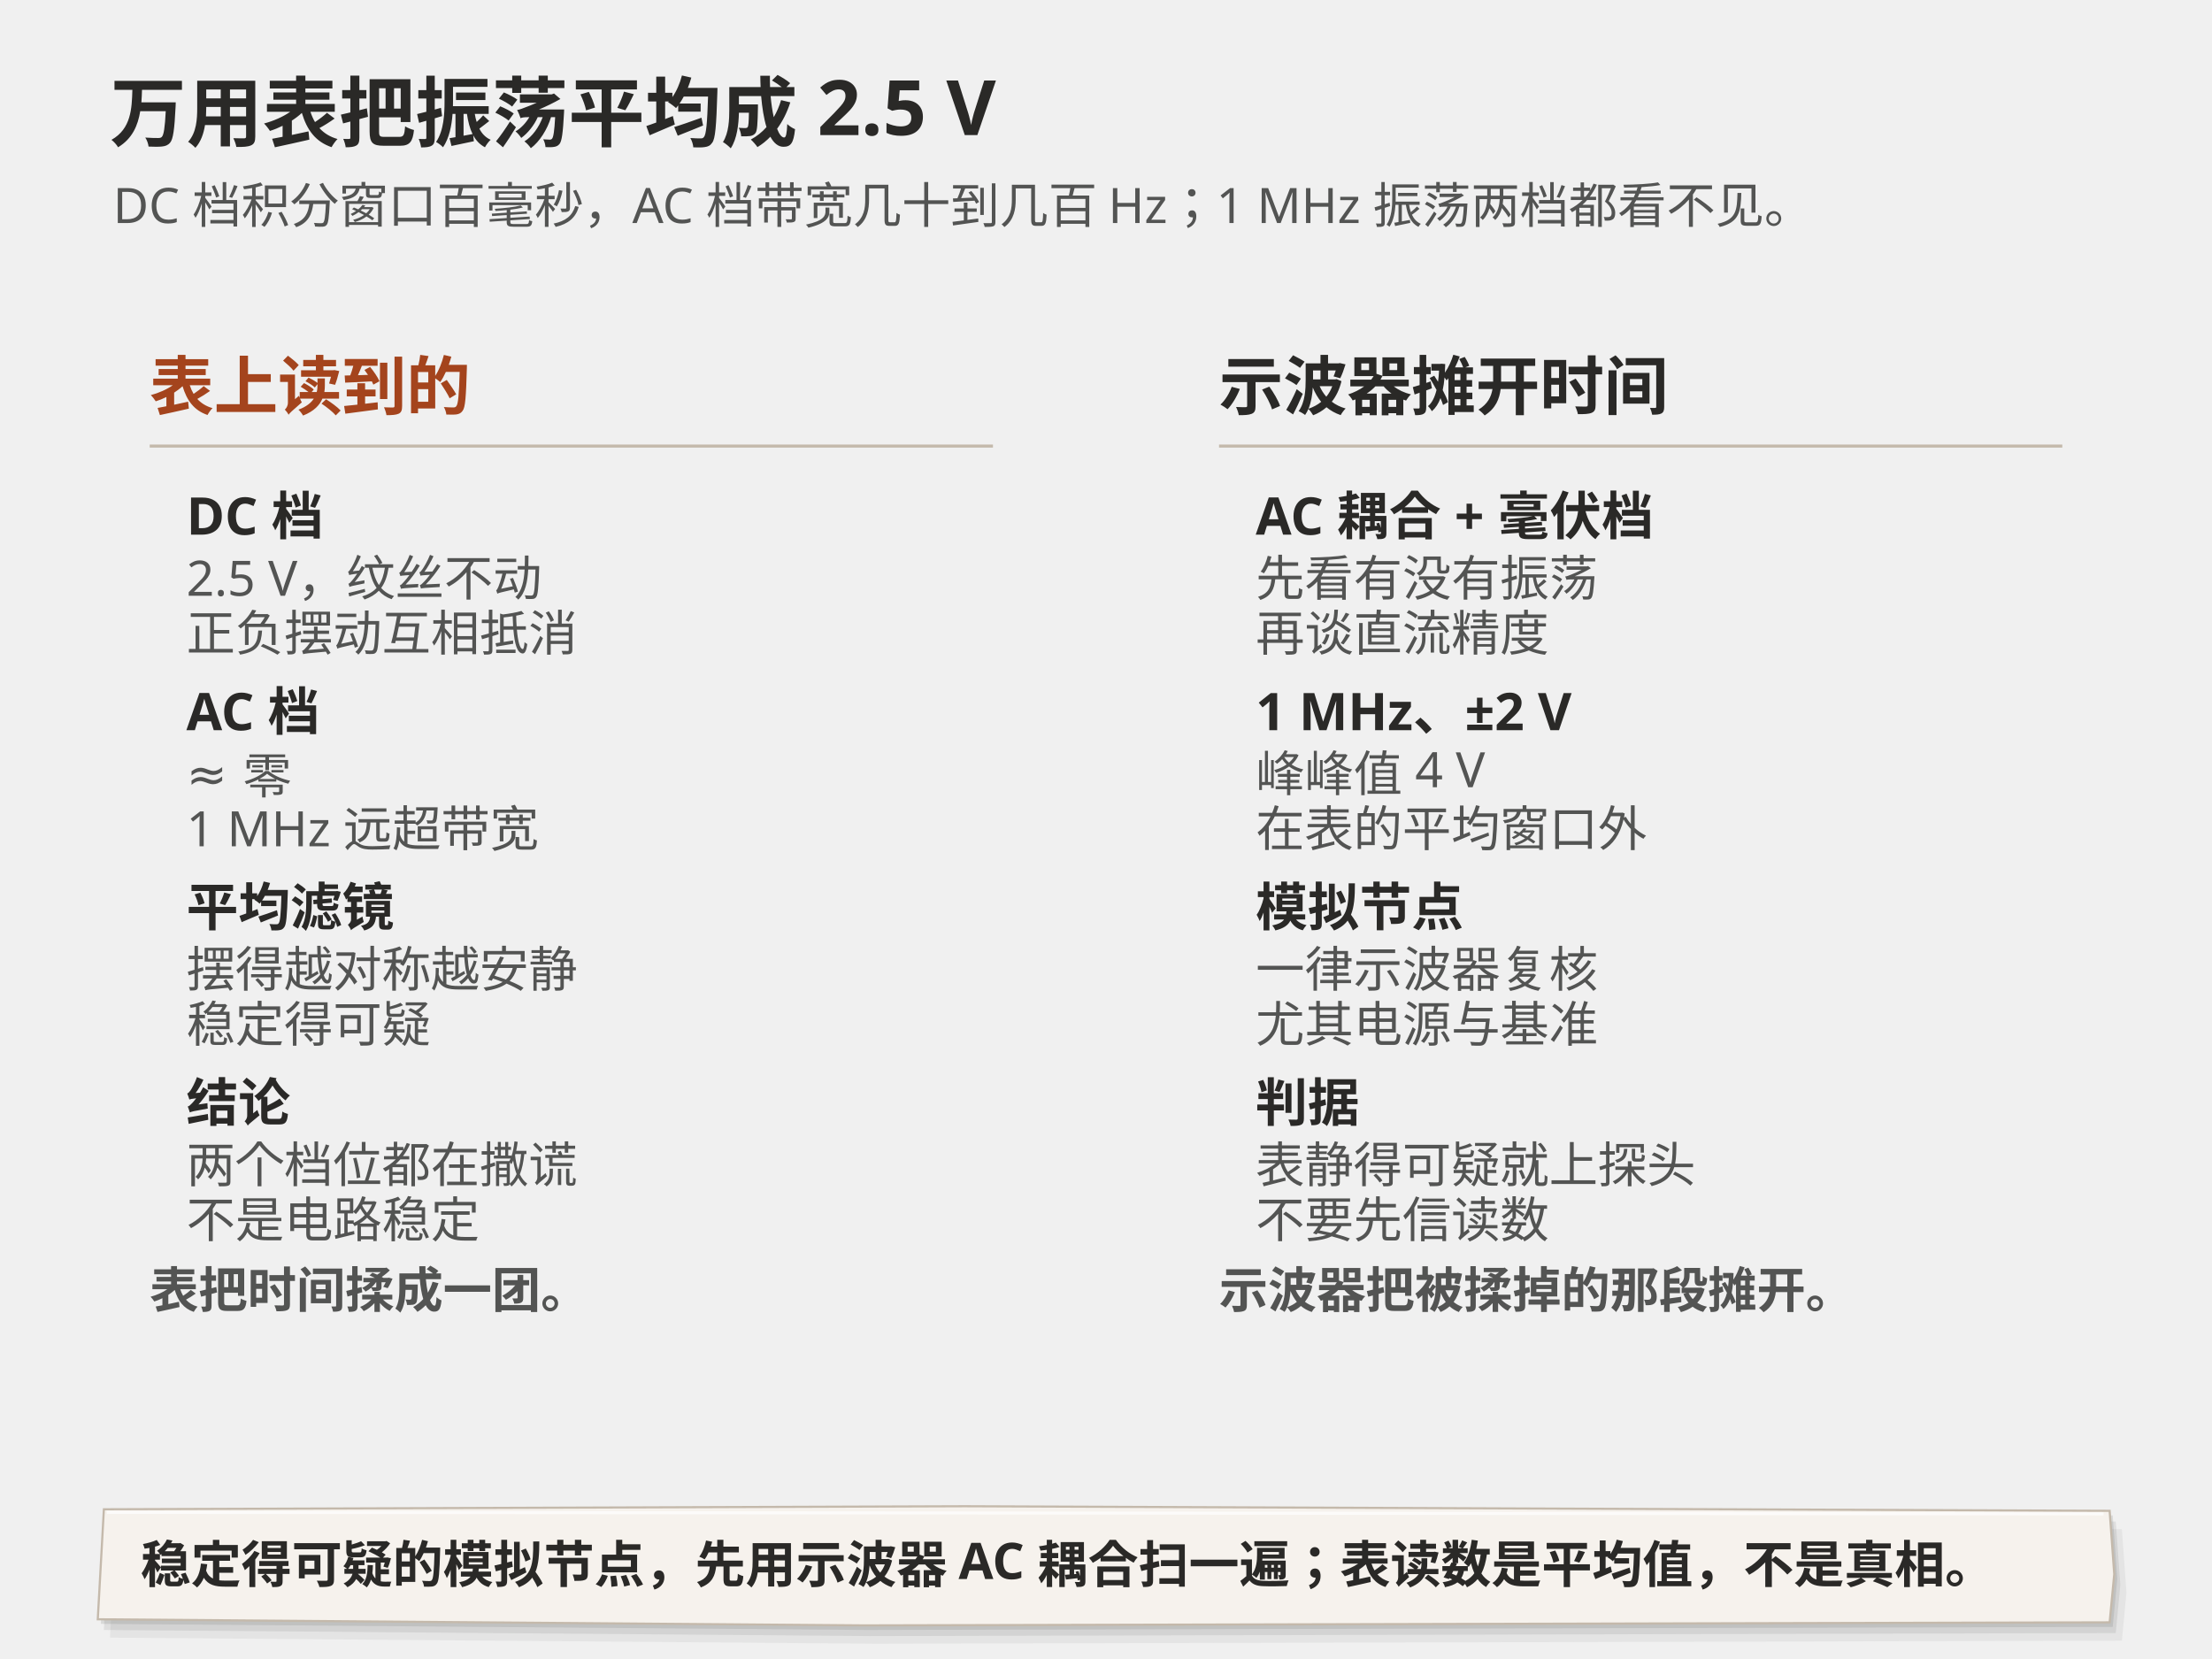
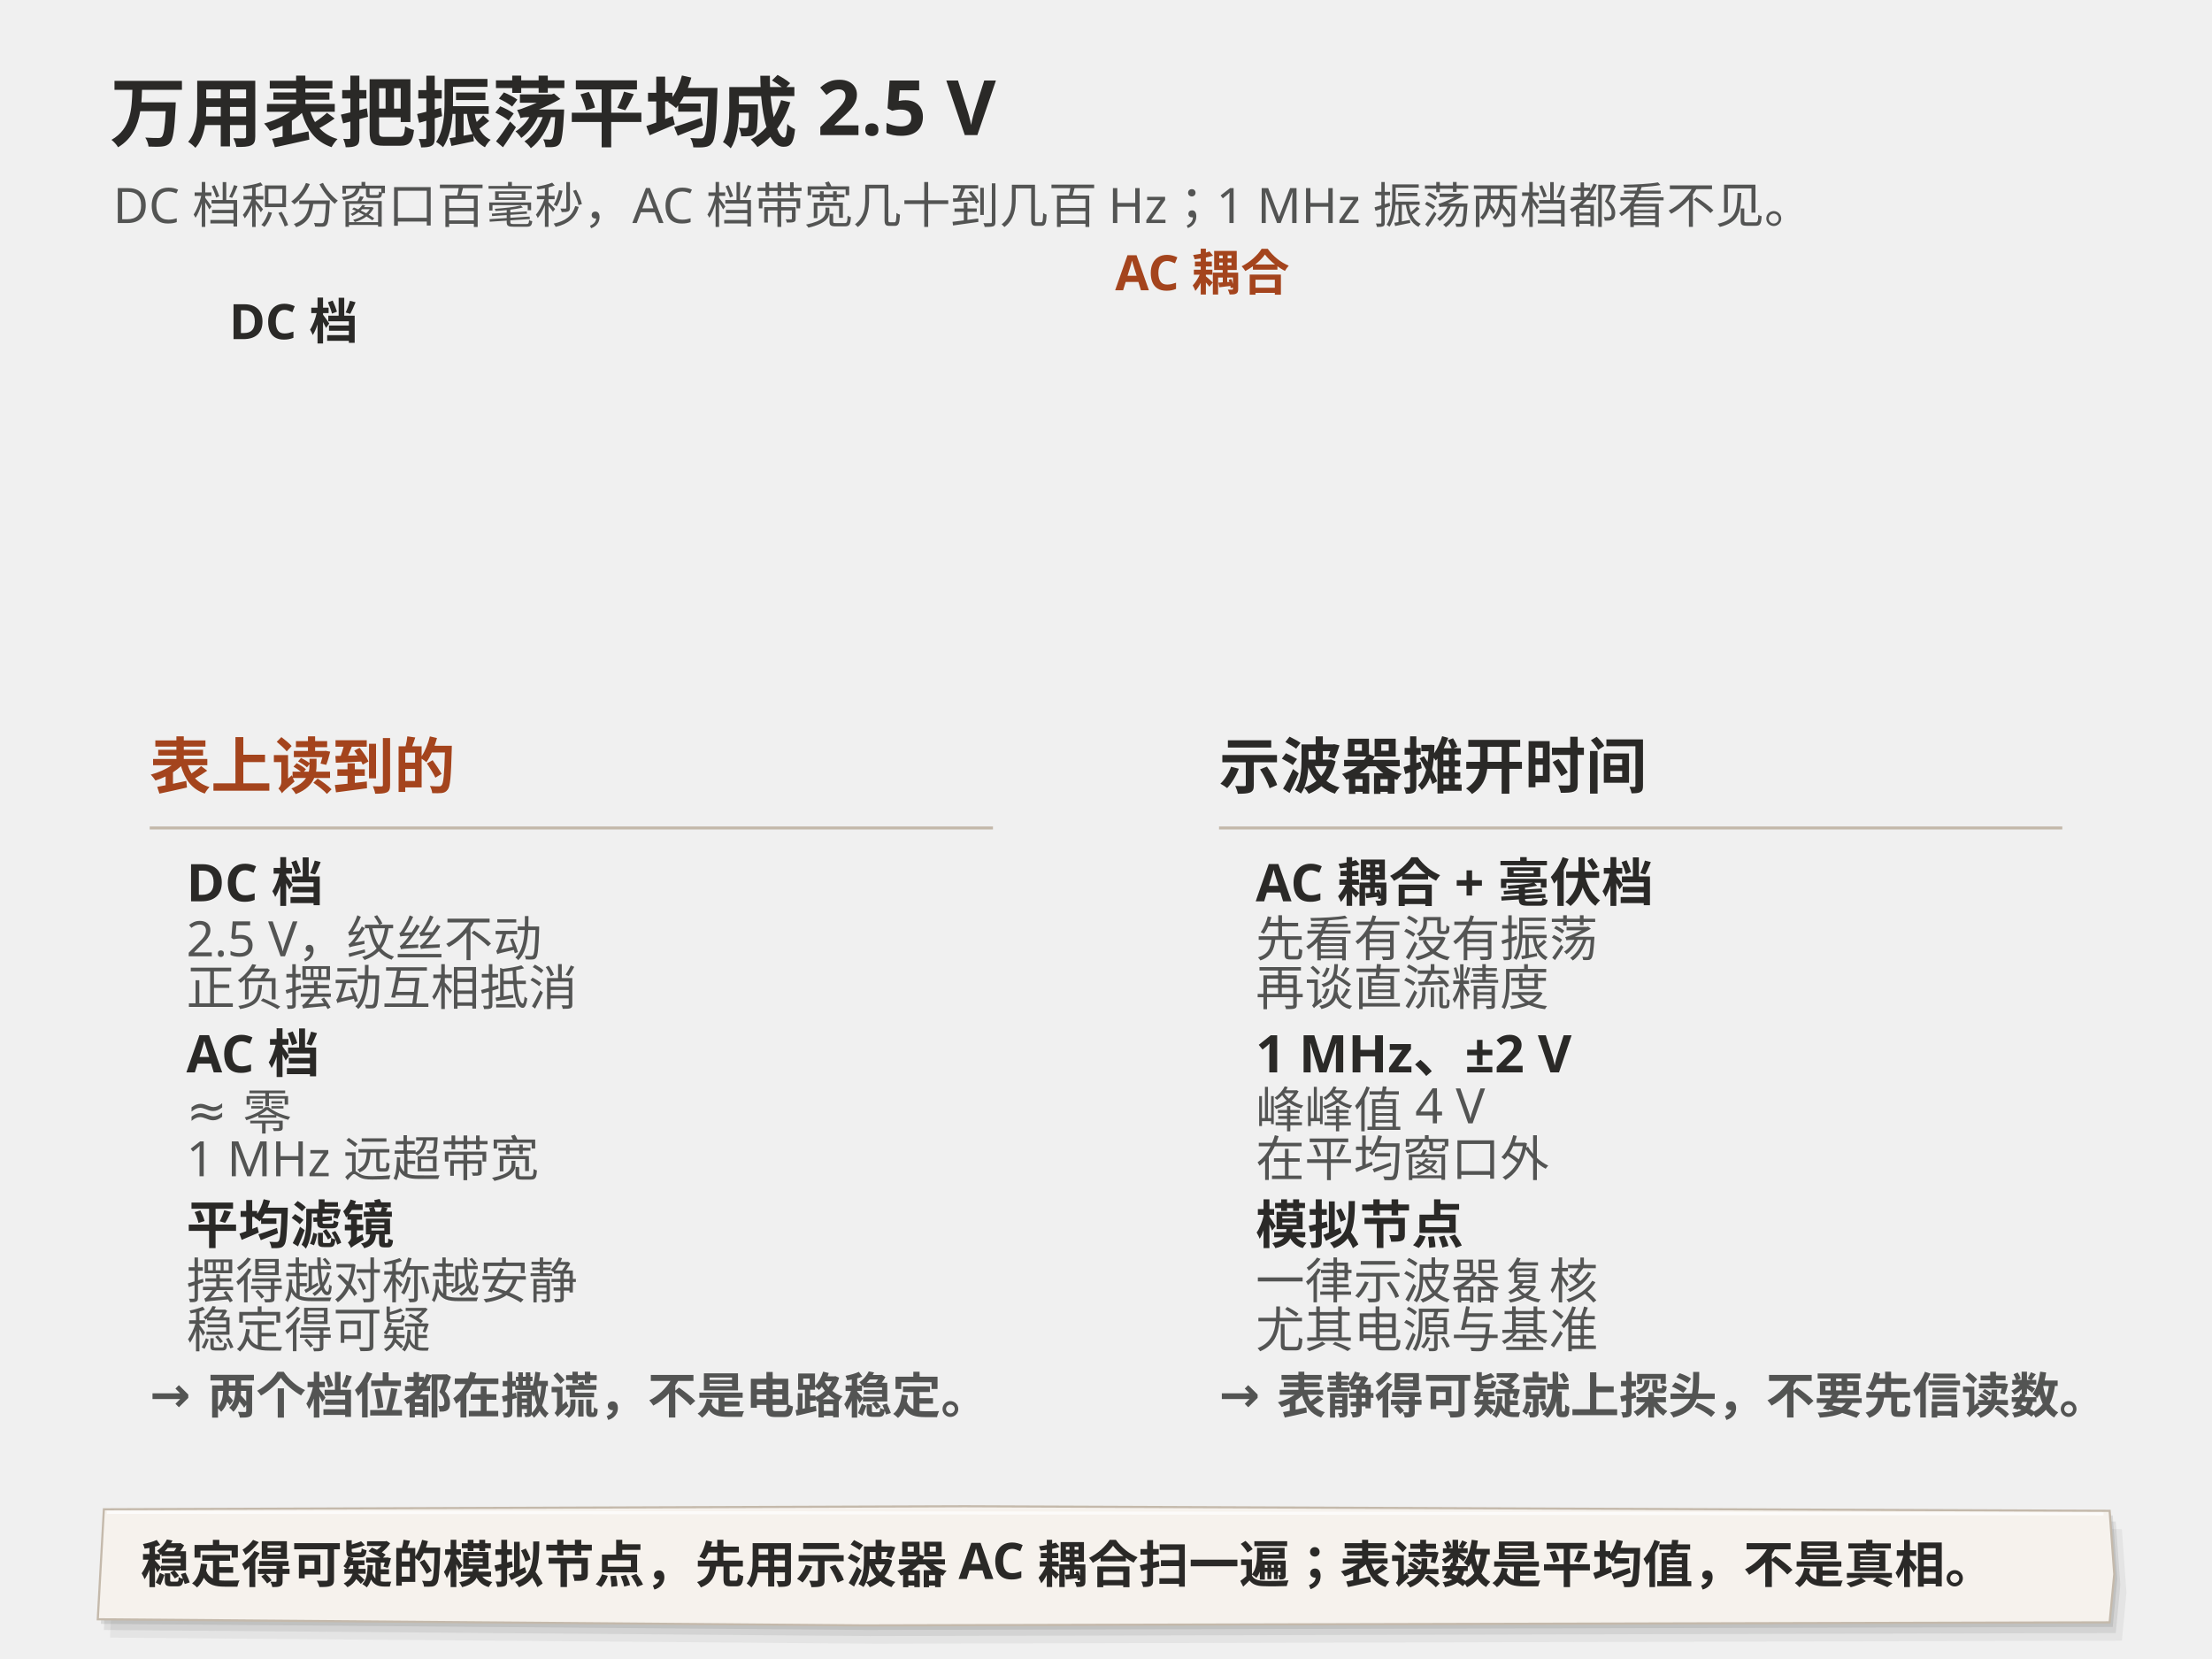
<svg xmlns="http://www.w3.org/2000/svg" viewBox="0 0 1448 1086">
  <text x="72" y="92" fill="#2a2927" font-size="50" font-weight="700" font-family="Microsoft YaHei,Noto Sans SC,sans-serif" text-anchor="start" data-background="#e2d9cf">万用表把振荡平均成 2.5 V</text>
  <text x="74" y="146" fill="#535453" font-size="32" font-weight="400" font-family="Microsoft YaHei,Noto Sans SC,sans-serif" text-anchor="start" data-background="#e2d9cf">DC 档积分窗口百毫秒，AC 档带宽几十到几百 Hz；1 MHz 振荡两档都看不见。</text>
-   <text x="98" y="268" fill="#a4441d" font-size="42" font-weight="700" font-family="Microsoft YaHei,Noto Sans SC,sans-serif" text-anchor="start" data-background="#efe7dc">表上读到的</text>
-   <line x1="98" y1="292" x2="650" y2="292" stroke="#c4b9ab" stroke-width="2" stroke-dasharray="" />
-   <text x="122" y="350" fill="#2a2927" font-size="34" font-weight="700" font-family="Microsoft YaHei,Noto Sans SC,sans-serif" text-anchor="start" data-background="#efe7dc">DC 档</text>
-   <text x="122" y="390" fill="#535453" font-size="32" font-weight="400" font-family="Microsoft YaHei,Noto Sans SC,sans-serif" text-anchor="start" data-background="#efe7dc">2.5 V，纹丝不动</text>
-   <text x="122" y="426" fill="#535453" font-size="32" font-weight="400" font-family="Microsoft YaHei,Noto Sans SC,sans-serif" text-anchor="start" data-background="#efe7dc">正负摆动互相抵消</text>
-   <text x="122" y="478" fill="#2a2927" font-size="34" font-weight="700" font-family="Microsoft YaHei,Noto Sans SC,sans-serif" text-anchor="start" data-background="#efe7dc">AC 档</text>
-   <text x="122" y="518" fill="#535453" font-size="32" font-weight="400" font-family="Microsoft YaHei,Noto Sans SC,sans-serif" text-anchor="start" data-background="#efe7dc">≈ 零</text>
-   <text x="122" y="554" fill="#535453" font-size="32" font-weight="400" font-family="Microsoft YaHei,Noto Sans SC,sans-serif" text-anchor="start" data-background="#efe7dc">1 MHz 远超带宽</text>
-   <text x="122" y="606" fill="#2a2927" font-size="34" font-weight="700" font-family="Microsoft YaHei,Noto Sans SC,sans-serif" text-anchor="start" data-background="#efe7dc">平均滤镜</text>
-   <text x="122" y="646" fill="#535453" font-size="32" font-weight="400" font-family="Microsoft YaHei,Noto Sans SC,sans-serif" text-anchor="start" data-background="#efe7dc">摆得越对称越安静</text>
-   <text x="122" y="682" fill="#535453" font-size="32" font-weight="400" font-family="Microsoft YaHei,Noto Sans SC,sans-serif" text-anchor="start" data-background="#efe7dc">稳定得可疑</text>
-   <text x="122" y="734" fill="#2a2927" font-size="34" font-weight="700" font-family="Microsoft YaHei,Noto Sans SC,sans-serif" text-anchor="start" data-background="#efe7dc">结论</text>
-   <text x="122" y="774" fill="#535453" font-size="32" font-weight="400" font-family="Microsoft YaHei,Noto Sans SC,sans-serif" text-anchor="start" data-background="#efe7dc">两个档位都在撒谎</text>
-   <text x="122" y="810" fill="#535453" font-size="32" font-weight="400" font-family="Microsoft YaHei,Noto Sans SC,sans-serif" text-anchor="start" data-background="#efe7dc">不是电路稳定</text>
-   <text x="98" y="856" fill="#535453" font-size="32" font-weight="700" font-family="Microsoft YaHei,Noto Sans SC,sans-serif" text-anchor="start" data-background="#efe7dc">表把时间揉成一团。</text>
-   <text x="798" y="268" fill="#2a2927" font-size="42" font-weight="700" font-family="Microsoft YaHei,Noto Sans SC,sans-serif" text-anchor="start" data-background="#f6f2ed">示波器摊开时间</text>
-   <line x1="798" y1="292" x2="1350" y2="292" stroke="#c4b9ab" stroke-width="2" stroke-dasharray="" />
-   <text x="822" y="350" fill="#2a2927" font-size="34" font-weight="700" font-family="Microsoft YaHei,Noto Sans SC,sans-serif" text-anchor="start" data-background="#f6f2ed">AC 耦合 + 毫伏档</text>
-   <text x="822" y="390" fill="#535453" font-size="32" font-weight="400" font-family="Microsoft YaHei,Noto Sans SC,sans-serif" text-anchor="start" data-background="#f6f2ed">先看有没有振荡</text>
-   <text x="822" y="426" fill="#535453" font-size="32" font-weight="400" font-family="Microsoft YaHei,Noto Sans SC,sans-serif" text-anchor="start" data-background="#f6f2ed">再谈直流精度</text>
-   <text x="822" y="478" fill="#2a2927" font-size="34" font-weight="700" font-family="Microsoft YaHei,Noto Sans SC,sans-serif" text-anchor="start" data-background="#f6f2ed">1 MHz、±2 V</text>
-   <text x="822" y="518" fill="#535453" font-size="32" font-weight="400" font-family="Microsoft YaHei,Noto Sans SC,sans-serif" text-anchor="start" data-background="#f6f2ed">峰峰值 4 V</text>
-   <text x="822" y="554" fill="#535453" font-size="32" font-weight="400" font-family="Microsoft YaHei,Noto Sans SC,sans-serif" text-anchor="start" data-background="#f6f2ed">在表的平均窗口外</text>
-   <text x="822" y="606" fill="#2a2927" font-size="34" font-weight="700" font-family="Microsoft YaHei,Noto Sans SC,sans-serif" text-anchor="start" data-background="#f6f2ed">模拟节点</text>
-   <text x="822" y="646" fill="#535453" font-size="32" font-weight="400" font-family="Microsoft YaHei,Noto Sans SC,sans-serif" text-anchor="start" data-background="#f6f2ed">一律示波器复核</text>
-   <text x="822" y="682" fill="#535453" font-size="32" font-weight="400" font-family="Microsoft YaHei,Noto Sans SC,sans-serif" text-anchor="start" data-background="#f6f2ed">尤其电源与基准</text>
-   <text x="822" y="734" fill="#2a2927" font-size="34" font-weight="700" font-family="Microsoft YaHei,Noto Sans SC,sans-serif" text-anchor="start" data-background="#f6f2ed">判据</text>
-   <text x="822" y="774" fill="#535453" font-size="32" font-weight="400" font-family="Microsoft YaHei,Noto Sans SC,sans-serif" text-anchor="start" data-background="#f6f2ed">表静得可疑就上探头</text>
-   <text x="822" y="810" fill="#535453" font-size="32" font-weight="400" font-family="Microsoft YaHei,Noto Sans SC,sans-serif" text-anchor="start" data-background="#f6f2ed">不要先信读数</text>
-   <text x="798" y="856" fill="#535453" font-size="32" font-weight="700" font-family="Microsoft YaHei,Noto Sans SC,sans-serif" text-anchor="start" data-background="#f6f2ed">示波器把被揉掉的那段摊开。</text>
+   <text x="150" y="222" fill="#2a2927" font-size="32" font-weight="700" font-family="Microsoft YaHei,Noto Sans SC,sans-serif" text-anchor="start" data-background="#f6f2ed">DC 档</text>
+   <text x="730" y="190" fill="#a4441d" font-size="32" font-weight="700" font-family="Microsoft YaHei,Noto Sans SC,sans-serif" text-anchor="start" data-background="#f6f2ed">AC 耦合</text>
+   <text x="98" y="516" fill="#a4441d" font-size="40" font-weight="700" font-family="Microsoft YaHei,Noto Sans SC,sans-serif" text-anchor="start" data-background="#efe7dc">表上读到的</text>
+   <line x1="98" y1="542" x2="650" y2="542" stroke="#c4b9ab" stroke-width="2" stroke-dasharray="" />
+   <text x="122" y="590" fill="#2a2927" font-size="34" font-weight="700" font-family="Microsoft YaHei,Noto Sans SC,sans-serif" text-anchor="start" data-background="#efe7dc">DC 档</text>
+   <text x="122" y="626" fill="#535453" font-size="32" font-weight="400" font-family="Microsoft YaHei,Noto Sans SC,sans-serif" text-anchor="start" data-background="#efe7dc">2.5 V，纹丝不动</text>
+   <text x="122" y="658" fill="#535453" font-size="32" font-weight="400" font-family="Microsoft YaHei,Noto Sans SC,sans-serif" text-anchor="start" data-background="#efe7dc">正负摆动互相抵消</text>
+   <text x="122" y="702" fill="#2a2927" font-size="34" font-weight="700" font-family="Microsoft YaHei,Noto Sans SC,sans-serif" text-anchor="start" data-background="#efe7dc">AC 档</text>
+   <text x="122" y="738" fill="#535453" font-size="32" font-weight="400" font-family="Microsoft YaHei,Noto Sans SC,sans-serif" text-anchor="start" data-background="#efe7dc">≈ 零</text>
+   <text x="122" y="770" fill="#535453" font-size="32" font-weight="400" font-family="Microsoft YaHei,Noto Sans SC,sans-serif" text-anchor="start" data-background="#efe7dc">1 MHz 远超带宽</text>
+   <text x="122" y="814" fill="#2a2927" font-size="34" font-weight="700" font-family="Microsoft YaHei,Noto Sans SC,sans-serif" text-anchor="start" data-background="#efe7dc">平均滤镜</text>
+   <text x="122" y="850" fill="#535453" font-size="32" font-weight="400" font-family="Microsoft YaHei,Noto Sans SC,sans-serif" text-anchor="start" data-background="#efe7dc">摆得越对称越安静</text>
+   <text x="122" y="882" fill="#535453" font-size="32" font-weight="400" font-family="Microsoft YaHei,Noto Sans SC,sans-serif" text-anchor="start" data-background="#efe7dc">稳定得可疑</text>
+   <text x="98" y="924" fill="#535453" font-size="32" font-weight="700" font-family="Microsoft YaHei,Noto Sans SC,sans-serif" text-anchor="start" data-background="#efe7dc">→ 两个档位都在撒谎，不是电路稳定。</text>
+   <text x="798" y="516" fill="#2a2927" font-size="40" font-weight="700" font-family="Microsoft YaHei,Noto Sans SC,sans-serif" text-anchor="start" data-background="#f6f2ed">示波器摊开时间</text>
+   <line x1="798" y1="542" x2="1350" y2="542" stroke="#c4b9ab" stroke-width="2" stroke-dasharray="" />
+   <text x="822" y="590" fill="#2a2927" font-size="34" font-weight="700" font-family="Microsoft YaHei,Noto Sans SC,sans-serif" text-anchor="start" data-background="#f6f2ed">AC 耦合 + 毫伏档</text>
+   <text x="822" y="626" fill="#535453" font-size="32" font-weight="400" font-family="Microsoft YaHei,Noto Sans SC,sans-serif" text-anchor="start" data-background="#f6f2ed">先看有没有振荡</text>
+   <text x="822" y="658" fill="#535453" font-size="32" font-weight="400" font-family="Microsoft YaHei,Noto Sans SC,sans-serif" text-anchor="start" data-background="#f6f2ed">再谈直流精度</text>
+   <text x="822" y="702" fill="#2a2927" font-size="34" font-weight="700" font-family="Microsoft YaHei,Noto Sans SC,sans-serif" text-anchor="start" data-background="#f6f2ed">1 MHz、±2 V</text>
+   <text x="822" y="738" fill="#535453" font-size="32" font-weight="400" font-family="Microsoft YaHei,Noto Sans SC,sans-serif" text-anchor="start" data-background="#f6f2ed">峰峰值 4 V</text>
+   <text x="822" y="770" fill="#535453" font-size="32" font-weight="400" font-family="Microsoft YaHei,Noto Sans SC,sans-serif" text-anchor="start" data-background="#f6f2ed">在平均窗口外</text>
+   <text x="822" y="814" fill="#2a2927" font-size="34" font-weight="700" font-family="Microsoft YaHei,Noto Sans SC,sans-serif" text-anchor="start" data-background="#f6f2ed">模拟节点</text>
+   <text x="822" y="850" fill="#535453" font-size="32" font-weight="400" font-family="Microsoft YaHei,Noto Sans SC,sans-serif" text-anchor="start" data-background="#f6f2ed">一律示波器复核</text>
+   <text x="822" y="882" fill="#535453" font-size="32" font-weight="400" font-family="Microsoft YaHei,Noto Sans SC,sans-serif" text-anchor="start" data-background="#f6f2ed">尤其电源与基准</text>
+   <text x="798" y="924" fill="#535453" font-size="32" font-weight="700" font-family="Microsoft YaHei,Noto Sans SC,sans-serif" text-anchor="start" data-background="#f6f2ed">→ 表静得可疑就上探头，不要先信读数。</text>
  <path data-paper-shadow="true" transform="translate(8 12)" d="M68,988 L631.6,986 L1381,989 L1384,1030.46 L1381,1062 L565.6,1064 L64,1060 Z" fill="#535453" opacity="0.08" />
  <path data-paper-shadow="true" transform="translate(4 7)" d="M68,988 L631.6,986 L1381,989 L1384,1030.46 L1381,1062 L565.6,1064 L64,1060 Z" fill="#535453" opacity="0.12" />
  <path data-paper-shadow="true" transform="translate(2 3)" d="M68,988 L631.6,986 L1381,989 L1384,1030.46 L1381,1062 L565.6,1064 L64,1060 Z" fill="#535453" opacity="0.15" />
  <path d="M68,988 L631.6,986 L1381,989 L1384,1030.46 L1381,1062 L565.6,1064 L64,1060 Z" fill="#f6f2ed" stroke="#c4b9ab" stroke-width="1.4" />
  <path d="M70,990L1377,991" fill="none" stroke="#ffffff" stroke-width="2" opacity=".7" />
  <text x="92" y="1036" fill="#2a2927" font-size="33" font-weight="700" font-family="Microsoft YaHei,Noto Sans SC,sans-serif" text-anchor="start" data-background="#f6f2ed">稳定得可疑的模拟节点，先用示波器 AC 耦合扫一遍；表读数是平均值，不是真相。</text>
</svg>
